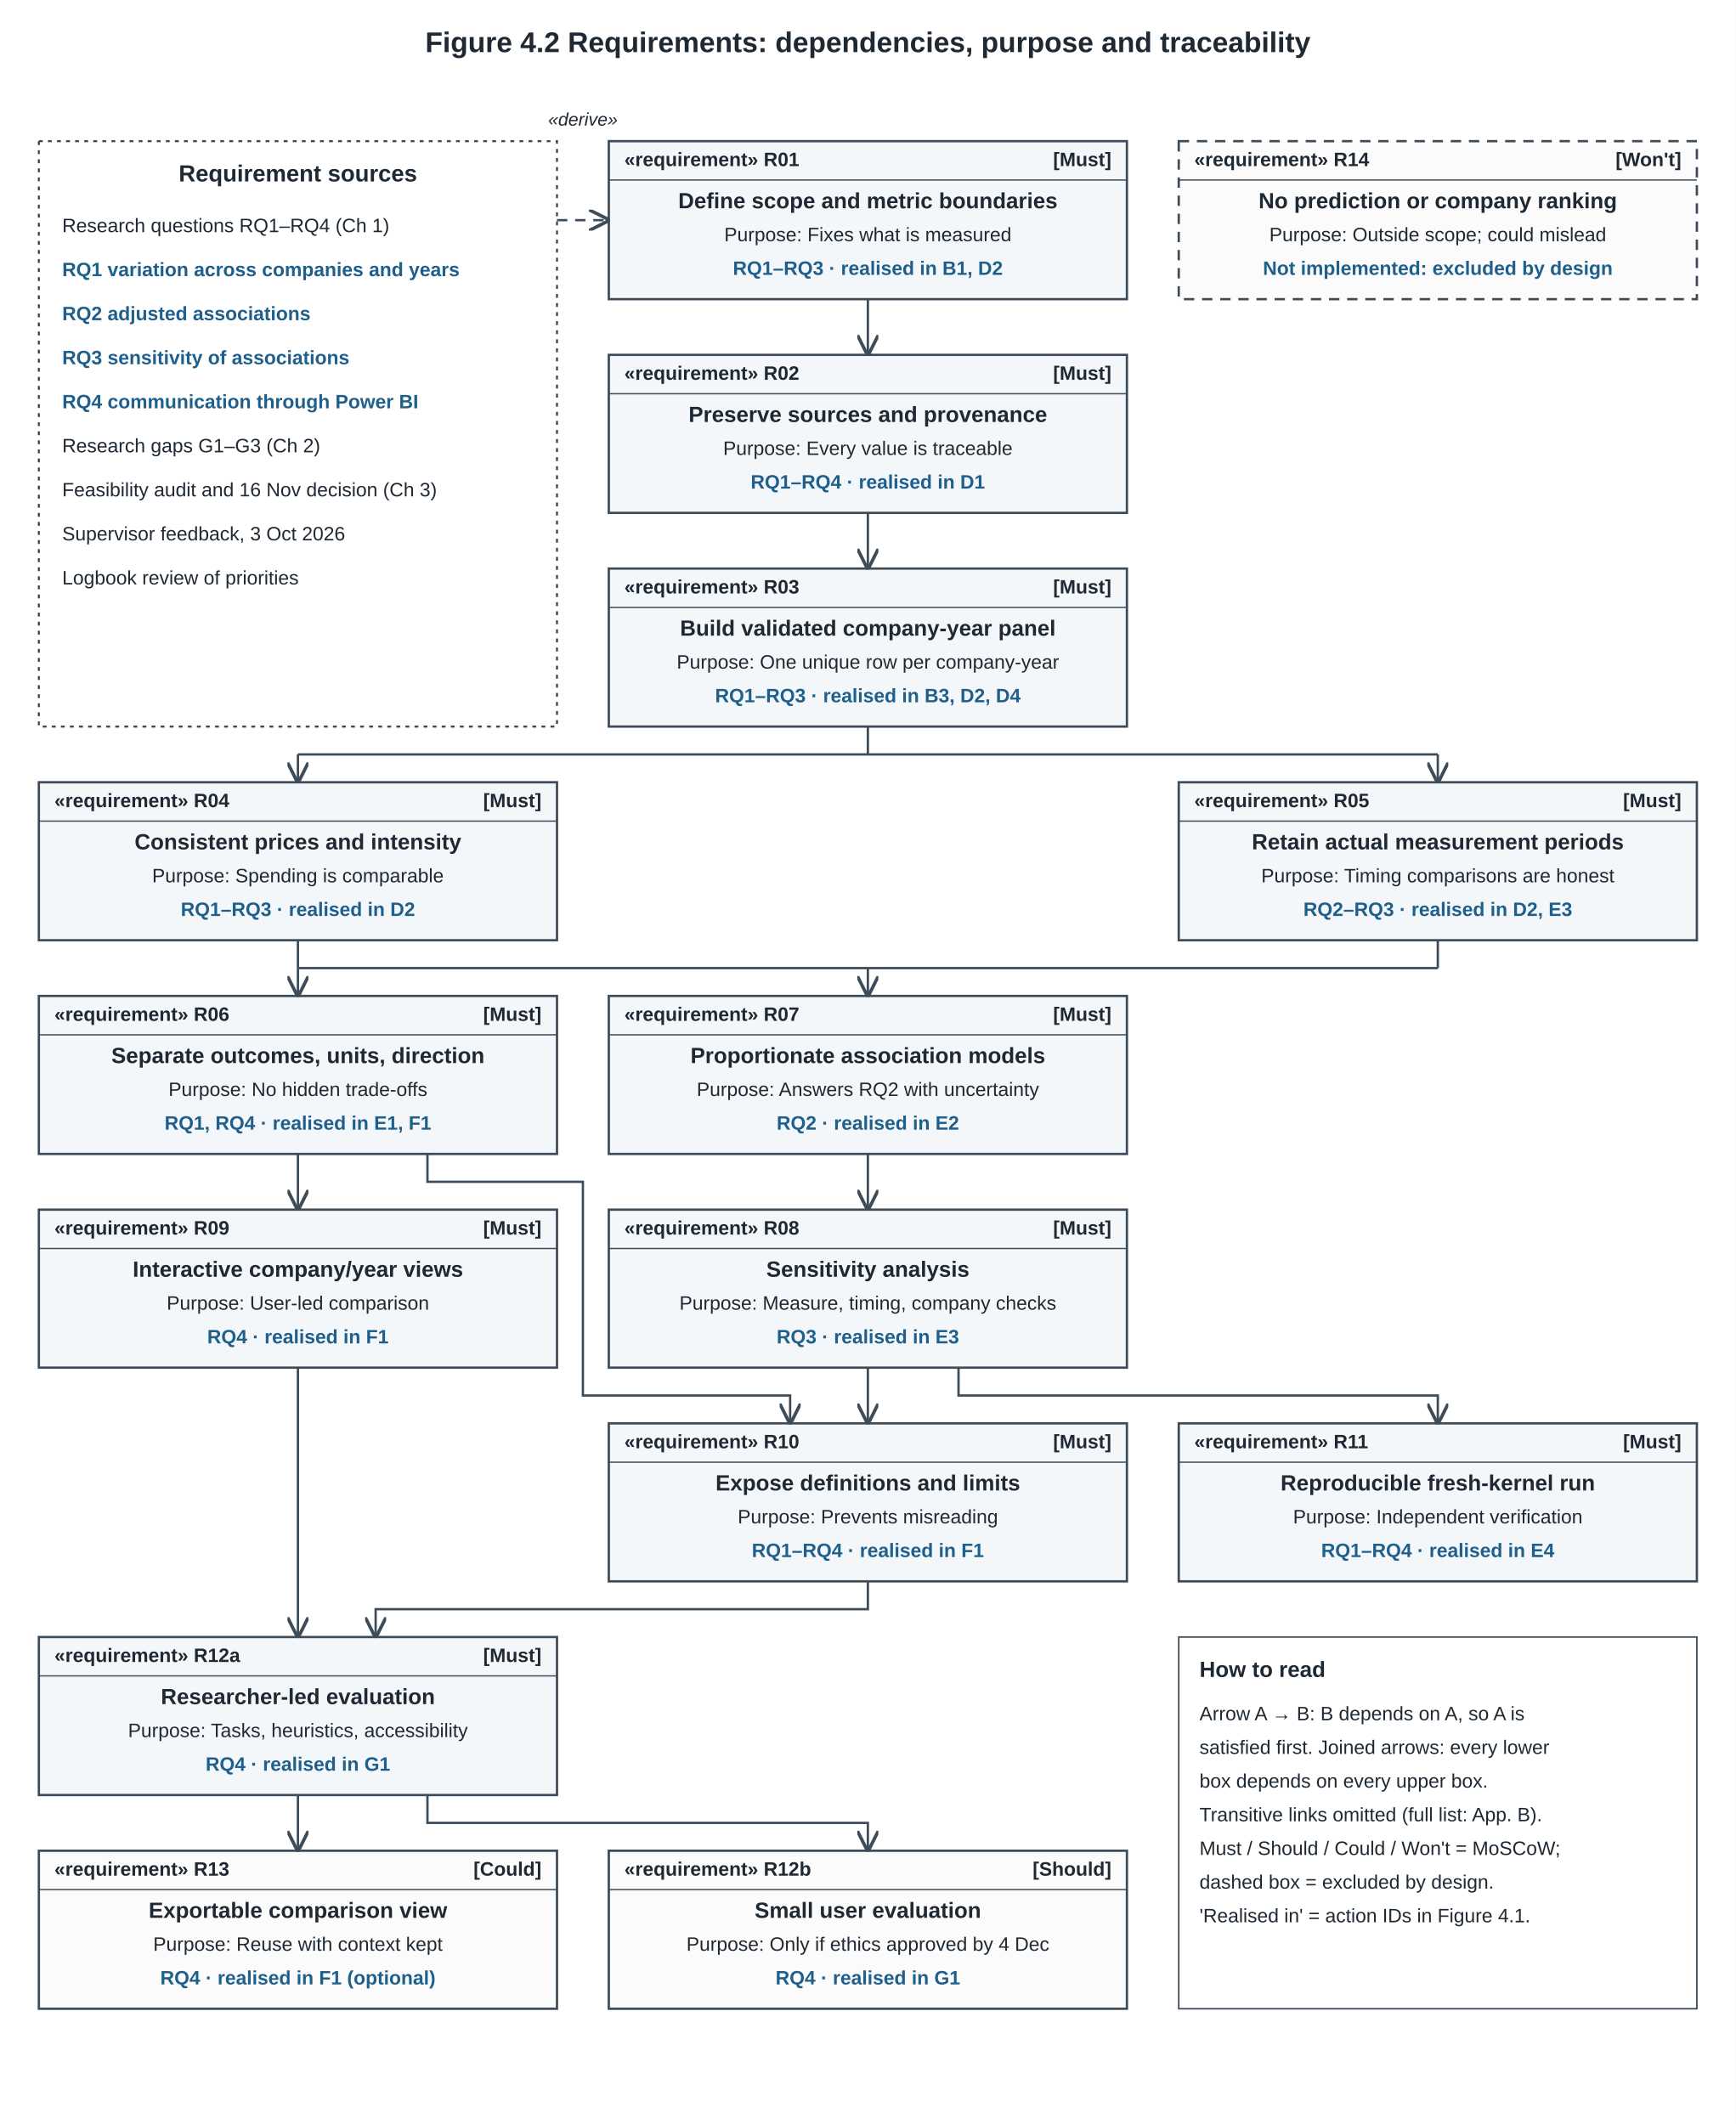
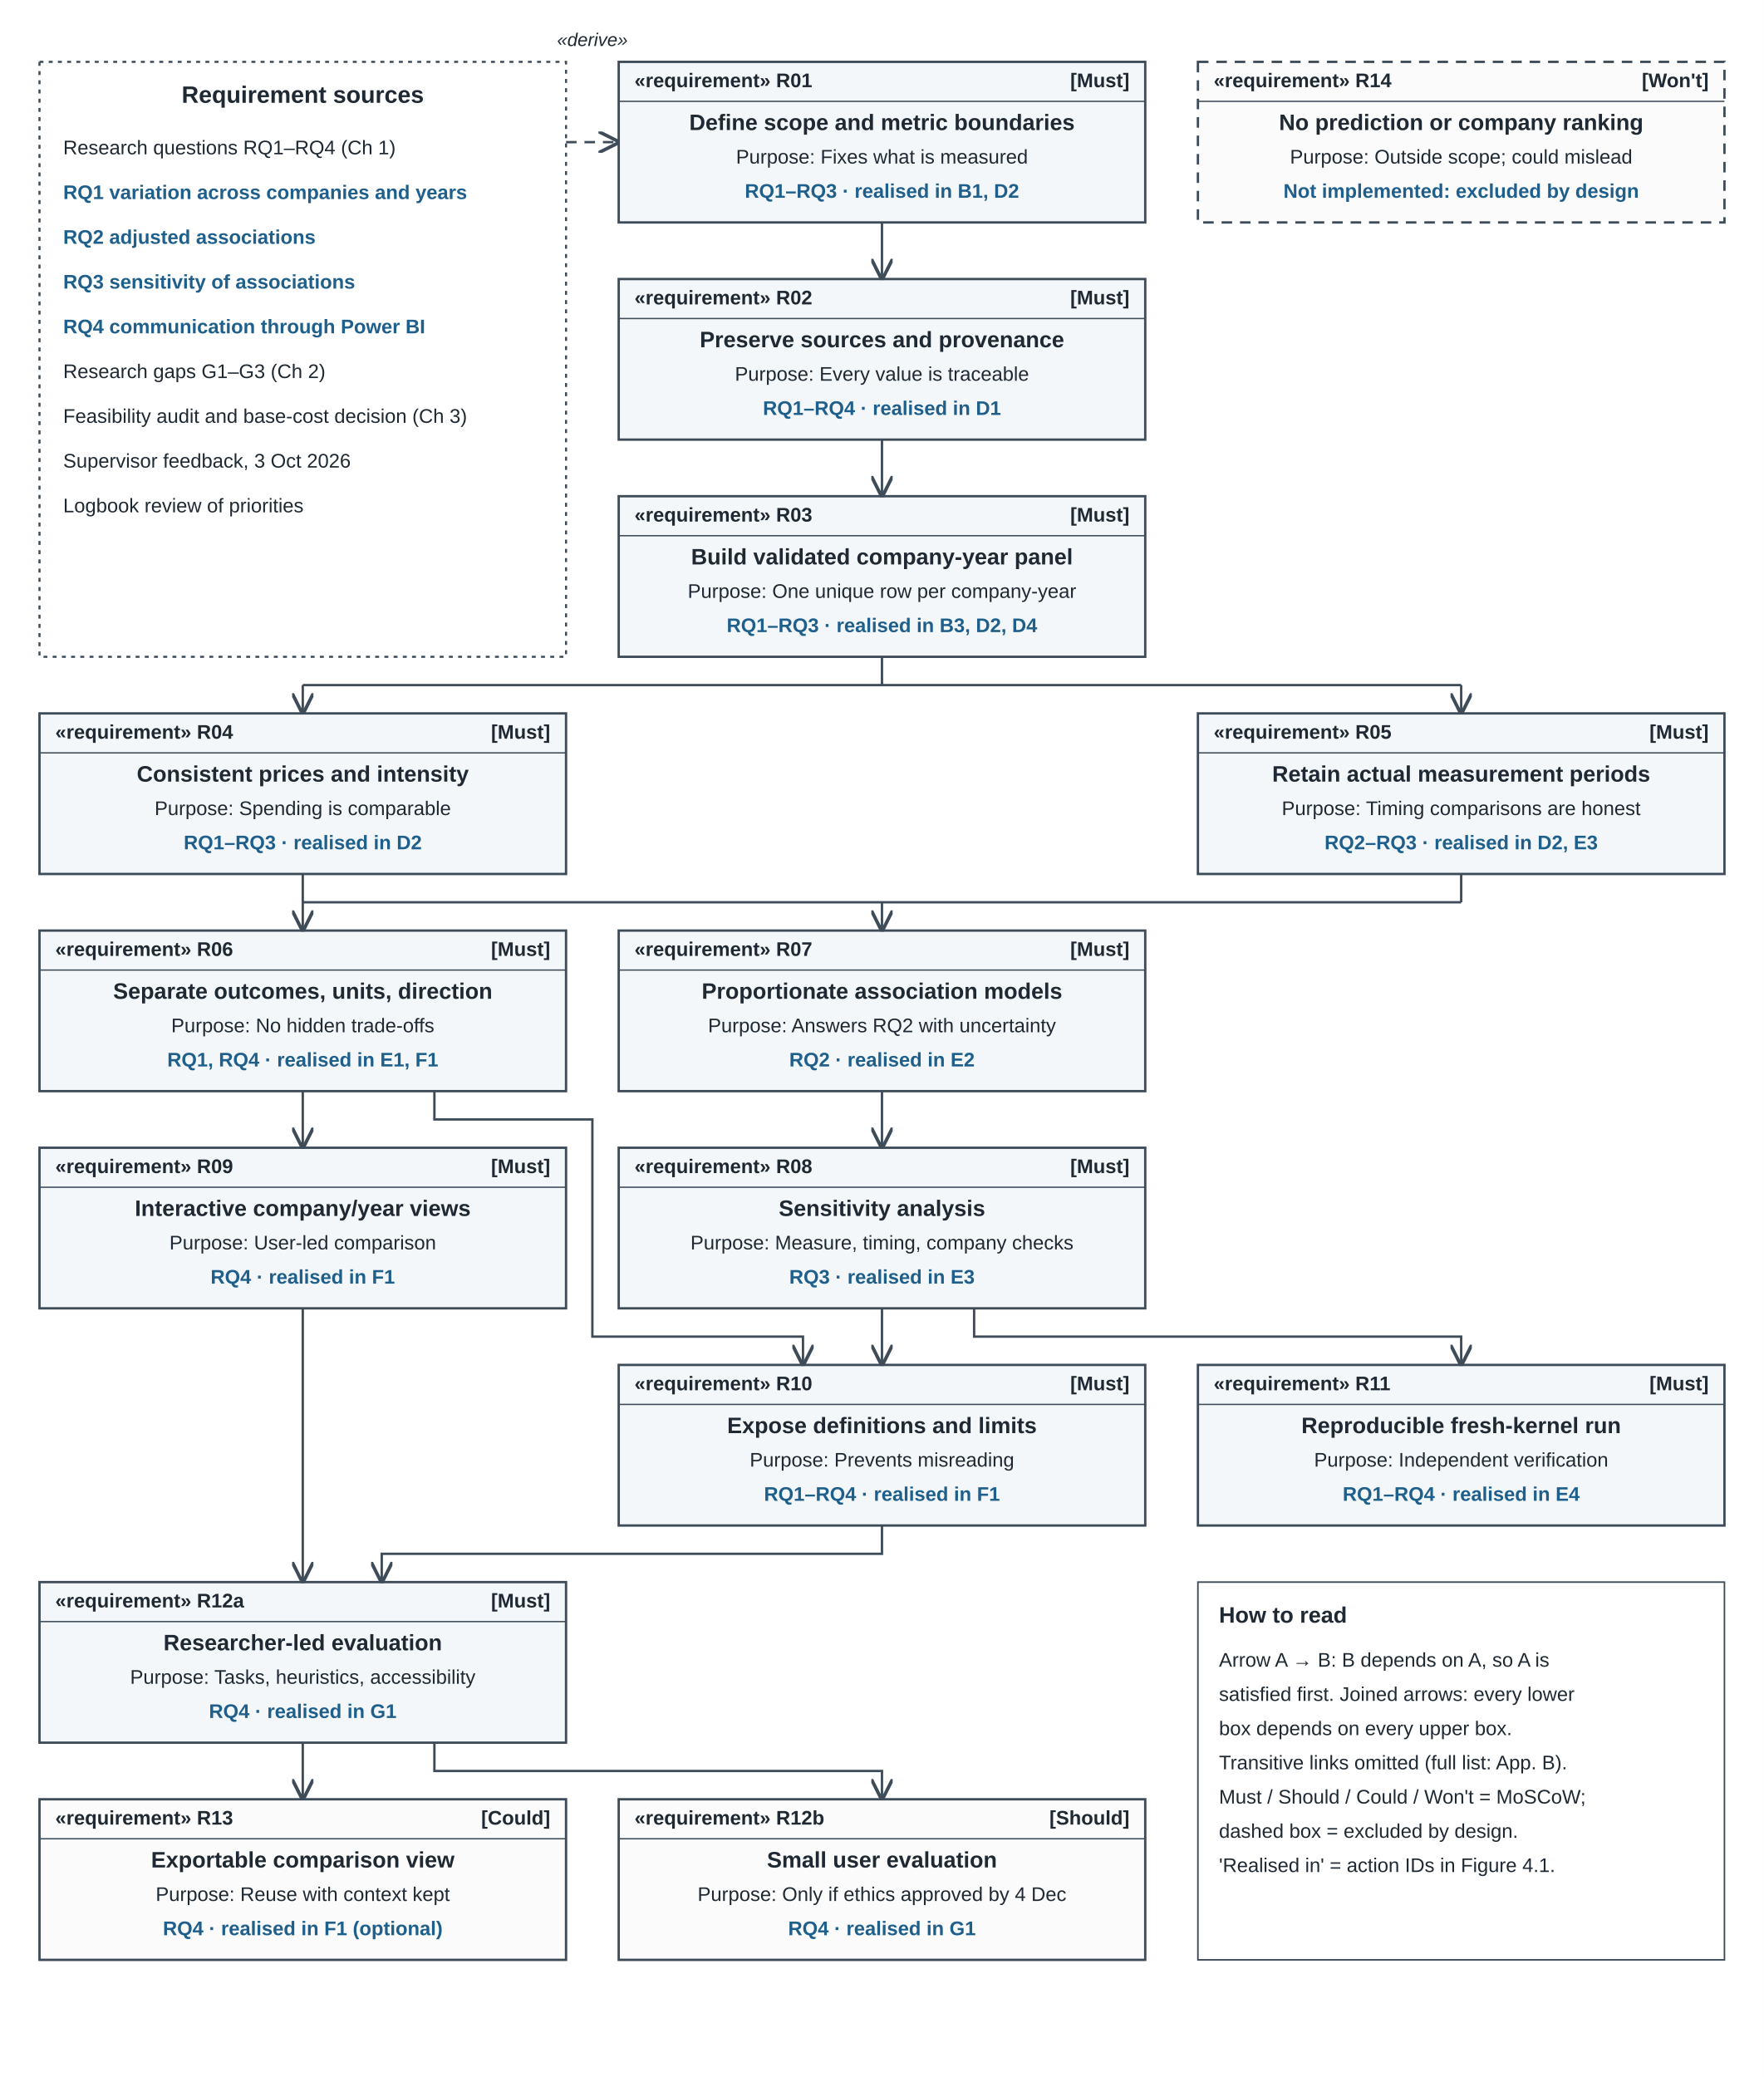
- <svg xmlns="http://www.w3.org/2000/svg" width="1340" height="1640" viewBox="0 0 1340 1640">
+ <svg xmlns="http://www.w3.org/2000/svg" width="1340" height="1578" viewBox="0 62 1340 1578">
  <defs>
    <marker id="arrow" viewBox="0 0 10 10" refX="9.5" refY="5" markerWidth="9" markerHeight="9" orient="auto-start-reverse">
      <path d="M0,0 L10,5 L0,10" fill="none" stroke="#3e4c59" stroke-width="1.6" />
    </marker>
  </defs>
-   <rect width="1340" height="1640" fill="#ffffff" />
-   <text x="670.0" y="34" font-family="Segoe UI, Arial, sans-serif" font-size="22" font-weight="bold" font-style="normal" fill="#1f2933" text-anchor="middle" dominant-baseline="middle">Figure 4.2  Requirements: dependencies, purpose and traceability</text>
+   <rect y="62" width="1340" height="1578" fill="#ffffff" />
  <rect x="470.0" y="109.0" width="400" height="122" fill="#f4f7fa" stroke="#3e4c59" stroke-width="1.8" />
  <line x1="470.0" y1="139.0" x2="870.0" y2="139.0" stroke="#3e4c59" stroke-width="1" />
  <text x="482.0" y="124.0" font-family="Segoe UI, Arial, sans-serif" font-size="15" font-weight="bold" font-style="normal" fill="#1f2933" text-anchor="start" dominant-baseline="middle">«requirement»  R01</text>
  <text x="858.0" y="124.0" font-family="Segoe UI, Arial, sans-serif" font-size="15" font-weight="bold" font-style="normal" fill="#1f2933" text-anchor="end" dominant-baseline="middle">[Must]</text>
  <text x="670" y="156" font-family="Segoe UI, Arial, sans-serif" font-size="17" font-weight="bold" font-style="normal" fill="#1f2933" text-anchor="middle" dominant-baseline="middle">Define scope and metric boundaries</text>
  <text x="670" y="182" font-family="Segoe UI, Arial, sans-serif" font-size="15" font-weight="normal" font-style="normal" fill="#1f2933" text-anchor="middle" dominant-baseline="middle">Purpose: Fixes what is measured</text>
  <text x="670" y="208" font-family="Segoe UI, Arial, sans-serif" font-size="15" font-weight="bold" font-style="normal" fill="#1f5f8b" text-anchor="middle" dominant-baseline="middle">RQ1–RQ3  ·  realised in B1, D2</text>
  <rect x="470.0" y="274.0" width="400" height="122" fill="#f4f7fa" stroke="#3e4c59" stroke-width="1.8" />
  <line x1="470.0" y1="304.0" x2="870.0" y2="304.0" stroke="#3e4c59" stroke-width="1" />
  <text x="482.0" y="289.0" font-family="Segoe UI, Arial, sans-serif" font-size="15" font-weight="bold" font-style="normal" fill="#1f2933" text-anchor="start" dominant-baseline="middle">«requirement»  R02</text>
  <text x="858.0" y="289.0" font-family="Segoe UI, Arial, sans-serif" font-size="15" font-weight="bold" font-style="normal" fill="#1f2933" text-anchor="end" dominant-baseline="middle">[Must]</text>
  <text x="670" y="321" font-family="Segoe UI, Arial, sans-serif" font-size="17" font-weight="bold" font-style="normal" fill="#1f2933" text-anchor="middle" dominant-baseline="middle">Preserve sources and provenance</text>
  <text x="670" y="347" font-family="Segoe UI, Arial, sans-serif" font-size="15" font-weight="normal" font-style="normal" fill="#1f2933" text-anchor="middle" dominant-baseline="middle">Purpose: Every value is traceable</text>
  <text x="670" y="373" font-family="Segoe UI, Arial, sans-serif" font-size="15" font-weight="bold" font-style="normal" fill="#1f5f8b" text-anchor="middle" dominant-baseline="middle">RQ1–RQ4  ·  realised in D1</text>
  <rect x="470.0" y="439.0" width="400" height="122" fill="#f4f7fa" stroke="#3e4c59" stroke-width="1.8" />
  <line x1="470.0" y1="469.0" x2="870.0" y2="469.0" stroke="#3e4c59" stroke-width="1" />
  <text x="482.0" y="454.0" font-family="Segoe UI, Arial, sans-serif" font-size="15" font-weight="bold" font-style="normal" fill="#1f2933" text-anchor="start" dominant-baseline="middle">«requirement»  R03</text>
  <text x="858.0" y="454.0" font-family="Segoe UI, Arial, sans-serif" font-size="15" font-weight="bold" font-style="normal" fill="#1f2933" text-anchor="end" dominant-baseline="middle">[Must]</text>
  <text x="670" y="486" font-family="Segoe UI, Arial, sans-serif" font-size="17" font-weight="bold" font-style="normal" fill="#1f2933" text-anchor="middle" dominant-baseline="middle">Build validated company-year panel</text>
  <text x="670" y="512" font-family="Segoe UI, Arial, sans-serif" font-size="15" font-weight="normal" font-style="normal" fill="#1f2933" text-anchor="middle" dominant-baseline="middle">Purpose: One unique row per company-year</text>
  <text x="670" y="538" font-family="Segoe UI, Arial, sans-serif" font-size="15" font-weight="bold" font-style="normal" fill="#1f5f8b" text-anchor="middle" dominant-baseline="middle">RQ1–RQ3  ·  realised in B3, D2, D4</text>
  <rect x="30.0" y="604.0" width="400" height="122" fill="#f4f7fa" stroke="#3e4c59" stroke-width="1.8" />
  <line x1="30.0" y1="634.0" x2="430.0" y2="634.0" stroke="#3e4c59" stroke-width="1" />
  <text x="42.0" y="619.0" font-family="Segoe UI, Arial, sans-serif" font-size="15" font-weight="bold" font-style="normal" fill="#1f2933" text-anchor="start" dominant-baseline="middle">«requirement»  R04</text>
  <text x="418.0" y="619.0" font-family="Segoe UI, Arial, sans-serif" font-size="15" font-weight="bold" font-style="normal" fill="#1f2933" text-anchor="end" dominant-baseline="middle">[Must]</text>
  <text x="230" y="651" font-family="Segoe UI, Arial, sans-serif" font-size="17" font-weight="bold" font-style="normal" fill="#1f2933" text-anchor="middle" dominant-baseline="middle">Consistent prices and intensity</text>
  <text x="230" y="677" font-family="Segoe UI, Arial, sans-serif" font-size="15" font-weight="normal" font-style="normal" fill="#1f2933" text-anchor="middle" dominant-baseline="middle">Purpose: Spending is comparable</text>
  <text x="230" y="703" font-family="Segoe UI, Arial, sans-serif" font-size="15" font-weight="bold" font-style="normal" fill="#1f5f8b" text-anchor="middle" dominant-baseline="middle">RQ1–RQ3  ·  realised in D2</text>
  <rect x="910.0" y="604.0" width="400" height="122" fill="#f4f7fa" stroke="#3e4c59" stroke-width="1.8" />
  <line x1="910.0" y1="634.0" x2="1310.0" y2="634.0" stroke="#3e4c59" stroke-width="1" />
  <text x="922.0" y="619.0" font-family="Segoe UI, Arial, sans-serif" font-size="15" font-weight="bold" font-style="normal" fill="#1f2933" text-anchor="start" dominant-baseline="middle">«requirement»  R05</text>
  <text x="1298.0" y="619.0" font-family="Segoe UI, Arial, sans-serif" font-size="15" font-weight="bold" font-style="normal" fill="#1f2933" text-anchor="end" dominant-baseline="middle">[Must]</text>
  <text x="1110" y="651" font-family="Segoe UI, Arial, sans-serif" font-size="17" font-weight="bold" font-style="normal" fill="#1f2933" text-anchor="middle" dominant-baseline="middle">Retain actual measurement periods</text>
  <text x="1110" y="677" font-family="Segoe UI, Arial, sans-serif" font-size="15" font-weight="normal" font-style="normal" fill="#1f2933" text-anchor="middle" dominant-baseline="middle">Purpose: Timing comparisons are honest</text>
  <text x="1110" y="703" font-family="Segoe UI, Arial, sans-serif" font-size="15" font-weight="bold" font-style="normal" fill="#1f5f8b" text-anchor="middle" dominant-baseline="middle">RQ2–RQ3  ·  realised in D2, E3</text>
  <rect x="30.0" y="769.0" width="400" height="122" fill="#f4f7fa" stroke="#3e4c59" stroke-width="1.8" />
  <line x1="30.0" y1="799.0" x2="430.0" y2="799.0" stroke="#3e4c59" stroke-width="1" />
  <text x="42.0" y="784.0" font-family="Segoe UI, Arial, sans-serif" font-size="15" font-weight="bold" font-style="normal" fill="#1f2933" text-anchor="start" dominant-baseline="middle">«requirement»  R06</text>
  <text x="418.0" y="784.0" font-family="Segoe UI, Arial, sans-serif" font-size="15" font-weight="bold" font-style="normal" fill="#1f2933" text-anchor="end" dominant-baseline="middle">[Must]</text>
  <text x="230" y="816" font-family="Segoe UI, Arial, sans-serif" font-size="17" font-weight="bold" font-style="normal" fill="#1f2933" text-anchor="middle" dominant-baseline="middle">Separate outcomes, units, direction</text>
  <text x="230" y="842" font-family="Segoe UI, Arial, sans-serif" font-size="15" font-weight="normal" font-style="normal" fill="#1f2933" text-anchor="middle" dominant-baseline="middle">Purpose: No hidden trade-offs</text>
  <text x="230" y="868" font-family="Segoe UI, Arial, sans-serif" font-size="15" font-weight="bold" font-style="normal" fill="#1f5f8b" text-anchor="middle" dominant-baseline="middle">RQ1, RQ4  ·  realised in E1, F1</text>
  <rect x="470.0" y="769.0" width="400" height="122" fill="#f4f7fa" stroke="#3e4c59" stroke-width="1.8" />
  <line x1="470.0" y1="799.0" x2="870.0" y2="799.0" stroke="#3e4c59" stroke-width="1" />
  <text x="482.0" y="784.0" font-family="Segoe UI, Arial, sans-serif" font-size="15" font-weight="bold" font-style="normal" fill="#1f2933" text-anchor="start" dominant-baseline="middle">«requirement»  R07</text>
  <text x="858.0" y="784.0" font-family="Segoe UI, Arial, sans-serif" font-size="15" font-weight="bold" font-style="normal" fill="#1f2933" text-anchor="end" dominant-baseline="middle">[Must]</text>
  <text x="670" y="816" font-family="Segoe UI, Arial, sans-serif" font-size="17" font-weight="bold" font-style="normal" fill="#1f2933" text-anchor="middle" dominant-baseline="middle">Proportionate association models</text>
  <text x="670" y="842" font-family="Segoe UI, Arial, sans-serif" font-size="15" font-weight="normal" font-style="normal" fill="#1f2933" text-anchor="middle" dominant-baseline="middle">Purpose: Answers RQ2 with uncertainty</text>
  <text x="670" y="868" font-family="Segoe UI, Arial, sans-serif" font-size="15" font-weight="bold" font-style="normal" fill="#1f5f8b" text-anchor="middle" dominant-baseline="middle">RQ2  ·  realised in E2</text>
  <rect x="30.0" y="934.0" width="400" height="122" fill="#f4f7fa" stroke="#3e4c59" stroke-width="1.8" />
  <line x1="30.0" y1="964.0" x2="430.0" y2="964.0" stroke="#3e4c59" stroke-width="1" />
  <text x="42.0" y="949.0" font-family="Segoe UI, Arial, sans-serif" font-size="15" font-weight="bold" font-style="normal" fill="#1f2933" text-anchor="start" dominant-baseline="middle">«requirement»  R09</text>
  <text x="418.0" y="949.0" font-family="Segoe UI, Arial, sans-serif" font-size="15" font-weight="bold" font-style="normal" fill="#1f2933" text-anchor="end" dominant-baseline="middle">[Must]</text>
  <text x="230" y="981" font-family="Segoe UI, Arial, sans-serif" font-size="17" font-weight="bold" font-style="normal" fill="#1f2933" text-anchor="middle" dominant-baseline="middle">Interactive company/year views</text>
  <text x="230" y="1007" font-family="Segoe UI, Arial, sans-serif" font-size="15" font-weight="normal" font-style="normal" fill="#1f2933" text-anchor="middle" dominant-baseline="middle">Purpose: User-led comparison</text>
  <text x="230" y="1033" font-family="Segoe UI, Arial, sans-serif" font-size="15" font-weight="bold" font-style="normal" fill="#1f5f8b" text-anchor="middle" dominant-baseline="middle">RQ4  ·  realised in F1</text>
  <rect x="470.0" y="934.0" width="400" height="122" fill="#f4f7fa" stroke="#3e4c59" stroke-width="1.8" />
  <line x1="470.0" y1="964.0" x2="870.0" y2="964.0" stroke="#3e4c59" stroke-width="1" />
  <text x="482.0" y="949.0" font-family="Segoe UI, Arial, sans-serif" font-size="15" font-weight="bold" font-style="normal" fill="#1f2933" text-anchor="start" dominant-baseline="middle">«requirement»  R08</text>
  <text x="858.0" y="949.0" font-family="Segoe UI, Arial, sans-serif" font-size="15" font-weight="bold" font-style="normal" fill="#1f2933" text-anchor="end" dominant-baseline="middle">[Must]</text>
  <text x="670" y="981" font-family="Segoe UI, Arial, sans-serif" font-size="17" font-weight="bold" font-style="normal" fill="#1f2933" text-anchor="middle" dominant-baseline="middle">Sensitivity analysis</text>
  <text x="670" y="1007" font-family="Segoe UI, Arial, sans-serif" font-size="15" font-weight="normal" font-style="normal" fill="#1f2933" text-anchor="middle" dominant-baseline="middle">Purpose: Measure, timing, company checks</text>
  <text x="670" y="1033" font-family="Segoe UI, Arial, sans-serif" font-size="15" font-weight="bold" font-style="normal" fill="#1f5f8b" text-anchor="middle" dominant-baseline="middle">RQ3  ·  realised in E3</text>
  <rect x="470.0" y="1099.0" width="400" height="122" fill="#f4f7fa" stroke="#3e4c59" stroke-width="1.8" />
  <line x1="470.0" y1="1129.0" x2="870.0" y2="1129.0" stroke="#3e4c59" stroke-width="1" />
  <text x="482.0" y="1114.0" font-family="Segoe UI, Arial, sans-serif" font-size="15" font-weight="bold" font-style="normal" fill="#1f2933" text-anchor="start" dominant-baseline="middle">«requirement»  R10</text>
  <text x="858.0" y="1114.0" font-family="Segoe UI, Arial, sans-serif" font-size="15" font-weight="bold" font-style="normal" fill="#1f2933" text-anchor="end" dominant-baseline="middle">[Must]</text>
  <text x="670" y="1146" font-family="Segoe UI, Arial, sans-serif" font-size="17" font-weight="bold" font-style="normal" fill="#1f2933" text-anchor="middle" dominant-baseline="middle">Expose definitions and limits</text>
  <text x="670" y="1172" font-family="Segoe UI, Arial, sans-serif" font-size="15" font-weight="normal" font-style="normal" fill="#1f2933" text-anchor="middle" dominant-baseline="middle">Purpose: Prevents misreading</text>
  <text x="670" y="1198" font-family="Segoe UI, Arial, sans-serif" font-size="15" font-weight="bold" font-style="normal" fill="#1f5f8b" text-anchor="middle" dominant-baseline="middle">RQ1–RQ4  ·  realised in F1</text>
  <rect x="910.0" y="1099.0" width="400" height="122" fill="#f4f7fa" stroke="#3e4c59" stroke-width="1.8" />
  <line x1="910.0" y1="1129.0" x2="1310.0" y2="1129.0" stroke="#3e4c59" stroke-width="1" />
  <text x="922.0" y="1114.0" font-family="Segoe UI, Arial, sans-serif" font-size="15" font-weight="bold" font-style="normal" fill="#1f2933" text-anchor="start" dominant-baseline="middle">«requirement»  R11</text>
  <text x="1298.0" y="1114.0" font-family="Segoe UI, Arial, sans-serif" font-size="15" font-weight="bold" font-style="normal" fill="#1f2933" text-anchor="end" dominant-baseline="middle">[Must]</text>
  <text x="1110" y="1146" font-family="Segoe UI, Arial, sans-serif" font-size="17" font-weight="bold" font-style="normal" fill="#1f2933" text-anchor="middle" dominant-baseline="middle">Reproducible fresh-kernel run</text>
  <text x="1110" y="1172" font-family="Segoe UI, Arial, sans-serif" font-size="15" font-weight="normal" font-style="normal" fill="#1f2933" text-anchor="middle" dominant-baseline="middle">Purpose: Independent verification</text>
  <text x="1110" y="1198" font-family="Segoe UI, Arial, sans-serif" font-size="15" font-weight="bold" font-style="normal" fill="#1f5f8b" text-anchor="middle" dominant-baseline="middle">RQ1–RQ4  ·  realised in E4</text>
  <rect x="30.0" y="1264.0" width="400" height="122" fill="#f4f7fa" stroke="#3e4c59" stroke-width="1.8" />
  <line x1="30.0" y1="1294.0" x2="430.0" y2="1294.0" stroke="#3e4c59" stroke-width="1" />
  <text x="42.0" y="1279.0" font-family="Segoe UI, Arial, sans-serif" font-size="15" font-weight="bold" font-style="normal" fill="#1f2933" text-anchor="start" dominant-baseline="middle">«requirement»  R12a</text>
  <text x="418.0" y="1279.0" font-family="Segoe UI, Arial, sans-serif" font-size="15" font-weight="bold" font-style="normal" fill="#1f2933" text-anchor="end" dominant-baseline="middle">[Must]</text>
  <text x="230" y="1311" font-family="Segoe UI, Arial, sans-serif" font-size="17" font-weight="bold" font-style="normal" fill="#1f2933" text-anchor="middle" dominant-baseline="middle">Researcher-led evaluation</text>
  <text x="230" y="1337" font-family="Segoe UI, Arial, sans-serif" font-size="15" font-weight="normal" font-style="normal" fill="#1f2933" text-anchor="middle" dominant-baseline="middle">Purpose: Tasks, heuristics, accessibility</text>
  <text x="230" y="1363" font-family="Segoe UI, Arial, sans-serif" font-size="15" font-weight="bold" font-style="normal" fill="#1f5f8b" text-anchor="middle" dominant-baseline="middle">RQ4  ·  realised in G1</text>
  <rect x="30.0" y="1429.0" width="400" height="122" fill="#fbfbfb" stroke="#3e4c59" stroke-width="1.8" />
  <line x1="30.0" y1="1459.0" x2="430.0" y2="1459.0" stroke="#3e4c59" stroke-width="1" />
  <text x="42.0" y="1444.0" font-family="Segoe UI, Arial, sans-serif" font-size="15" font-weight="bold" font-style="normal" fill="#1f2933" text-anchor="start" dominant-baseline="middle">«requirement»  R13</text>
  <text x="418.0" y="1444.0" font-family="Segoe UI, Arial, sans-serif" font-size="15" font-weight="bold" font-style="normal" fill="#1f2933" text-anchor="end" dominant-baseline="middle">[Could]</text>
  <text x="230" y="1476" font-family="Segoe UI, Arial, sans-serif" font-size="17" font-weight="bold" font-style="normal" fill="#1f2933" text-anchor="middle" dominant-baseline="middle">Exportable comparison view</text>
  <text x="230" y="1502" font-family="Segoe UI, Arial, sans-serif" font-size="15" font-weight="normal" font-style="normal" fill="#1f2933" text-anchor="middle" dominant-baseline="middle">Purpose: Reuse with context kept</text>
  <text x="230" y="1528" font-family="Segoe UI, Arial, sans-serif" font-size="15" font-weight="bold" font-style="normal" fill="#1f5f8b" text-anchor="middle" dominant-baseline="middle">RQ4  ·  realised in F1 (optional)</text>
  <rect x="470.0" y="1429.0" width="400" height="122" fill="#fbfbfb" stroke="#3e4c59" stroke-width="1.8" />
  <line x1="470.0" y1="1459.0" x2="870.0" y2="1459.0" stroke="#3e4c59" stroke-width="1" />
  <text x="482.0" y="1444.0" font-family="Segoe UI, Arial, sans-serif" font-size="15" font-weight="bold" font-style="normal" fill="#1f2933" text-anchor="start" dominant-baseline="middle">«requirement»  R12b</text>
  <text x="858.0" y="1444.0" font-family="Segoe UI, Arial, sans-serif" font-size="15" font-weight="bold" font-style="normal" fill="#1f2933" text-anchor="end" dominant-baseline="middle">[Should]</text>
  <text x="670" y="1476" font-family="Segoe UI, Arial, sans-serif" font-size="17" font-weight="bold" font-style="normal" fill="#1f2933" text-anchor="middle" dominant-baseline="middle">Small user evaluation</text>
  <text x="670" y="1502" font-family="Segoe UI, Arial, sans-serif" font-size="15" font-weight="normal" font-style="normal" fill="#1f2933" text-anchor="middle" dominant-baseline="middle">Purpose: Only if ethics approved by 4 Dec</text>
  <text x="670" y="1528" font-family="Segoe UI, Arial, sans-serif" font-size="15" font-weight="bold" font-style="normal" fill="#1f5f8b" text-anchor="middle" dominant-baseline="middle">RQ4  ·  realised in G1</text>
  <rect x="910.0" y="109.0" width="400" height="122" fill="#fbfbfb" stroke="#3e4c59" stroke-width="1.8" stroke-dasharray="8,6" />
  <line x1="910.0" y1="139.0" x2="1310.0" y2="139.0" stroke="#3e4c59" stroke-width="1" />
  <text x="922.0" y="124.0" font-family="Segoe UI, Arial, sans-serif" font-size="15" font-weight="bold" font-style="normal" fill="#1f2933" text-anchor="start" dominant-baseline="middle">«requirement»  R14</text>
  <text x="1298.0" y="124.0" font-family="Segoe UI, Arial, sans-serif" font-size="15" font-weight="bold" font-style="normal" fill="#1f2933" text-anchor="end" dominant-baseline="middle">[Won't]</text>
  <text x="1110" y="156" font-family="Segoe UI, Arial, sans-serif" font-size="17" font-weight="bold" font-style="normal" fill="#1f2933" text-anchor="middle" dominant-baseline="middle">No prediction or company ranking</text>
  <text x="1110" y="182" font-family="Segoe UI, Arial, sans-serif" font-size="15" font-weight="normal" font-style="normal" fill="#1f2933" text-anchor="middle" dominant-baseline="middle">Purpose: Outside scope; could mislead</text>
  <text x="1110" y="208" font-family="Segoe UI, Arial, sans-serif" font-size="15" font-weight="bold" font-style="normal" fill="#1f5f8b" text-anchor="middle" dominant-baseline="middle">Not implemented: excluded by design</text>
  <path d="M670,231.0 L670,274.0" fill="none" stroke="#3e4c59" stroke-width="1.8" marker-end="url(#arrow)" />
  <path d="M670,396.0 L670,439.0" fill="none" stroke="#3e4c59" stroke-width="1.8" marker-end="url(#arrow)" />
  <path d="M670,561.0 L670,582.5" fill="none" stroke="#3e4c59" stroke-width="1.8" />
  <path d="M230,582.5 L1110,582.5" fill="none" stroke="#3e4c59" stroke-width="1.8" />
  <path d="M230,582.5 L230,604.0" fill="none" stroke="#3e4c59" stroke-width="1.8" marker-end="url(#arrow)" />
  <path d="M1110,582.5 L1110,604.0" fill="none" stroke="#3e4c59" stroke-width="1.8" marker-end="url(#arrow)" />
  <path d="M230,726.0 L230,747.5" fill="none" stroke="#3e4c59" stroke-width="1.8" />
  <path d="M1110,726.0 L1110,747.5" fill="none" stroke="#3e4c59" stroke-width="1.8" />
  <path d="M230,747.5 L1110,747.5" fill="none" stroke="#3e4c59" stroke-width="1.8" />
  <path d="M230,747.5 L230,769.0" fill="none" stroke="#3e4c59" stroke-width="1.8" marker-end="url(#arrow)" />
  <path d="M670,747.5 L670,769.0" fill="none" stroke="#3e4c59" stroke-width="1.8" marker-end="url(#arrow)" />
  <path d="M230,891.0 L230,934.0" fill="none" stroke="#3e4c59" stroke-width="1.8" marker-end="url(#arrow)" />
  <path d="M670,891.0 L670,934.0" fill="none" stroke="#3e4c59" stroke-width="1.8" marker-end="url(#arrow)" />
  <path d="M330,891.0 L330,912.5 L450,912.5 L450,1077.5 L610,1077.5 L610,1099.0" fill="none" stroke="#3e4c59" stroke-width="1.8" marker-end="url(#arrow)" />
  <path d="M670,1056.0 L670,1099.0" fill="none" stroke="#3e4c59" stroke-width="1.8" marker-end="url(#arrow)" />
  <path d="M740,1056.0 L740,1077.5 L1110,1077.5 L1110,1099.0" fill="none" stroke="#3e4c59" stroke-width="1.8" marker-end="url(#arrow)" />
  <path d="M230,1056.0 L230,1264.0" fill="none" stroke="#3e4c59" stroke-width="1.8" marker-end="url(#arrow)" />
  <path d="M670,1221.0 L670,1242.5 L290,1242.5 L290,1264.0" fill="none" stroke="#3e4c59" stroke-width="1.8" marker-end="url(#arrow)" />
  <path d="M230,1386.0 L230,1429.0" fill="none" stroke="#3e4c59" stroke-width="1.8" marker-end="url(#arrow)" />
  <path d="M330,1386.0 L330,1407.5 L670,1407.5 L670,1429.0" fill="none" stroke="#3e4c59" stroke-width="1.8" marker-end="url(#arrow)" />
  <rect x="30.0" y="109.0" width="400" height="452.0" fill="#ffffff" stroke="#3e4c59" stroke-width="1.6" stroke-dasharray="3,4" />
  <text x="230" y="135.0" font-family="Segoe UI, Arial, sans-serif" font-size="18" font-weight="bold" font-style="normal" fill="#1f2933" text-anchor="middle" dominant-baseline="middle">Requirement sources</text>
  <text x="48.0" y="175.0" font-family="Segoe UI, Arial, sans-serif" font-size="15" font-weight="normal" font-style="normal" fill="#1f2933" text-anchor="start" dominant-baseline="middle">Research questions RQ1–RQ4 (Ch 1)</text>
  <text x="48.0" y="209.0" font-family="Segoe UI, Arial, sans-serif" font-size="15" font-weight="bold" font-style="normal" fill="#1f5f8b" text-anchor="start" dominant-baseline="middle">RQ1 variation across companies and years</text>
  <text x="48.0" y="243.0" font-family="Segoe UI, Arial, sans-serif" font-size="15" font-weight="bold" font-style="normal" fill="#1f5f8b" text-anchor="start" dominant-baseline="middle">RQ2 adjusted associations</text>
  <text x="48.0" y="277.0" font-family="Segoe UI, Arial, sans-serif" font-size="15" font-weight="bold" font-style="normal" fill="#1f5f8b" text-anchor="start" dominant-baseline="middle">RQ3 sensitivity of associations</text>
  <text x="48.0" y="311.0" font-family="Segoe UI, Arial, sans-serif" font-size="15" font-weight="bold" font-style="normal" fill="#1f5f8b" text-anchor="start" dominant-baseline="middle">RQ4 communication through Power BI</text>
  <text x="48.0" y="345.0" font-family="Segoe UI, Arial, sans-serif" font-size="15" font-weight="normal" font-style="normal" fill="#1f2933" text-anchor="start" dominant-baseline="middle">Research gaps G1–G3 (Ch 2)</text>
-   <text x="48.0" y="379.0" font-family="Segoe UI, Arial, sans-serif" font-size="15" font-weight="normal" font-style="normal" fill="#1f2933" text-anchor="start" dominant-baseline="middle">Feasibility audit and 16 Nov decision (Ch 3)</text>
+   <text x="48.0" y="379.0" font-family="Segoe UI, Arial, sans-serif" font-size="15" font-weight="normal" font-style="normal" fill="#1f2933" text-anchor="start" dominant-baseline="middle">Feasibility audit and base-cost decision (Ch 3)</text>
  <text x="48.0" y="413.0" font-family="Segoe UI, Arial, sans-serif" font-size="15" font-weight="normal" font-style="normal" fill="#1f2933" text-anchor="start" dominant-baseline="middle">Supervisor feedback, 3 Oct 2026</text>
  <text x="48.0" y="447.0" font-family="Segoe UI, Arial, sans-serif" font-size="15" font-weight="normal" font-style="normal" fill="#1f2933" text-anchor="start" dominant-baseline="middle">Logbook review of priorities</text>
  <path d="M430.0,170 L470.0,170" fill="none" stroke="#3e4c59" stroke-width="1.8" stroke-dasharray="8,6" marker-end="url(#arrow)" />
  <text x="450.0" y="93.0" font-family="Segoe UI, Arial, sans-serif" font-size="14" font-weight="normal" font-style="italic" fill="#1f2933" text-anchor="middle" dominant-baseline="middle">«derive»</text>
  <rect x="910.0" y="1264.0" width="400" height="287.0" fill="#ffffff" stroke="#3e4c59" stroke-width="1.2" />
  <text x="926.0" y="1290.0" font-family="Segoe UI, Arial, sans-serif" font-size="17" font-weight="bold" font-style="normal" fill="#1f2933" text-anchor="start" dominant-baseline="middle">How to read</text>
  <text x="926.0" y="1324.0" font-family="Segoe UI, Arial, sans-serif" font-size="15" font-weight="normal" font-style="normal" fill="#1f2933" text-anchor="start" dominant-baseline="middle">Arrow A → B: B depends on A, so A is</text>
  <text x="926.0" y="1350.0" font-family="Segoe UI, Arial, sans-serif" font-size="15" font-weight="normal" font-style="normal" fill="#1f2933" text-anchor="start" dominant-baseline="middle">satisfied first. Joined arrows: every lower</text>
  <text x="926.0" y="1376.0" font-family="Segoe UI, Arial, sans-serif" font-size="15" font-weight="normal" font-style="normal" fill="#1f2933" text-anchor="start" dominant-baseline="middle">box depends on every upper box.</text>
  <text x="926.0" y="1402.0" font-family="Segoe UI, Arial, sans-serif" font-size="15" font-weight="normal" font-style="normal" fill="#1f2933" text-anchor="start" dominant-baseline="middle">Transitive links omitted (full list: App. B).</text>
  <text x="926.0" y="1428.0" font-family="Segoe UI, Arial, sans-serif" font-size="15" font-weight="normal" font-style="normal" fill="#1f2933" text-anchor="start" dominant-baseline="middle">Must / Should / Could / Won't = MoSCoW;</text>
  <text x="926.0" y="1454.0" font-family="Segoe UI, Arial, sans-serif" font-size="15" font-weight="normal" font-style="normal" fill="#1f2933" text-anchor="start" dominant-baseline="middle">dashed box = excluded by design.</text>
  <text x="926.0" y="1480.0" font-family="Segoe UI, Arial, sans-serif" font-size="15" font-weight="normal" font-style="normal" fill="#1f2933" text-anchor="start" dominant-baseline="middle">'Realised in' = action IDs in Figure 4.1.</text>
</svg>
